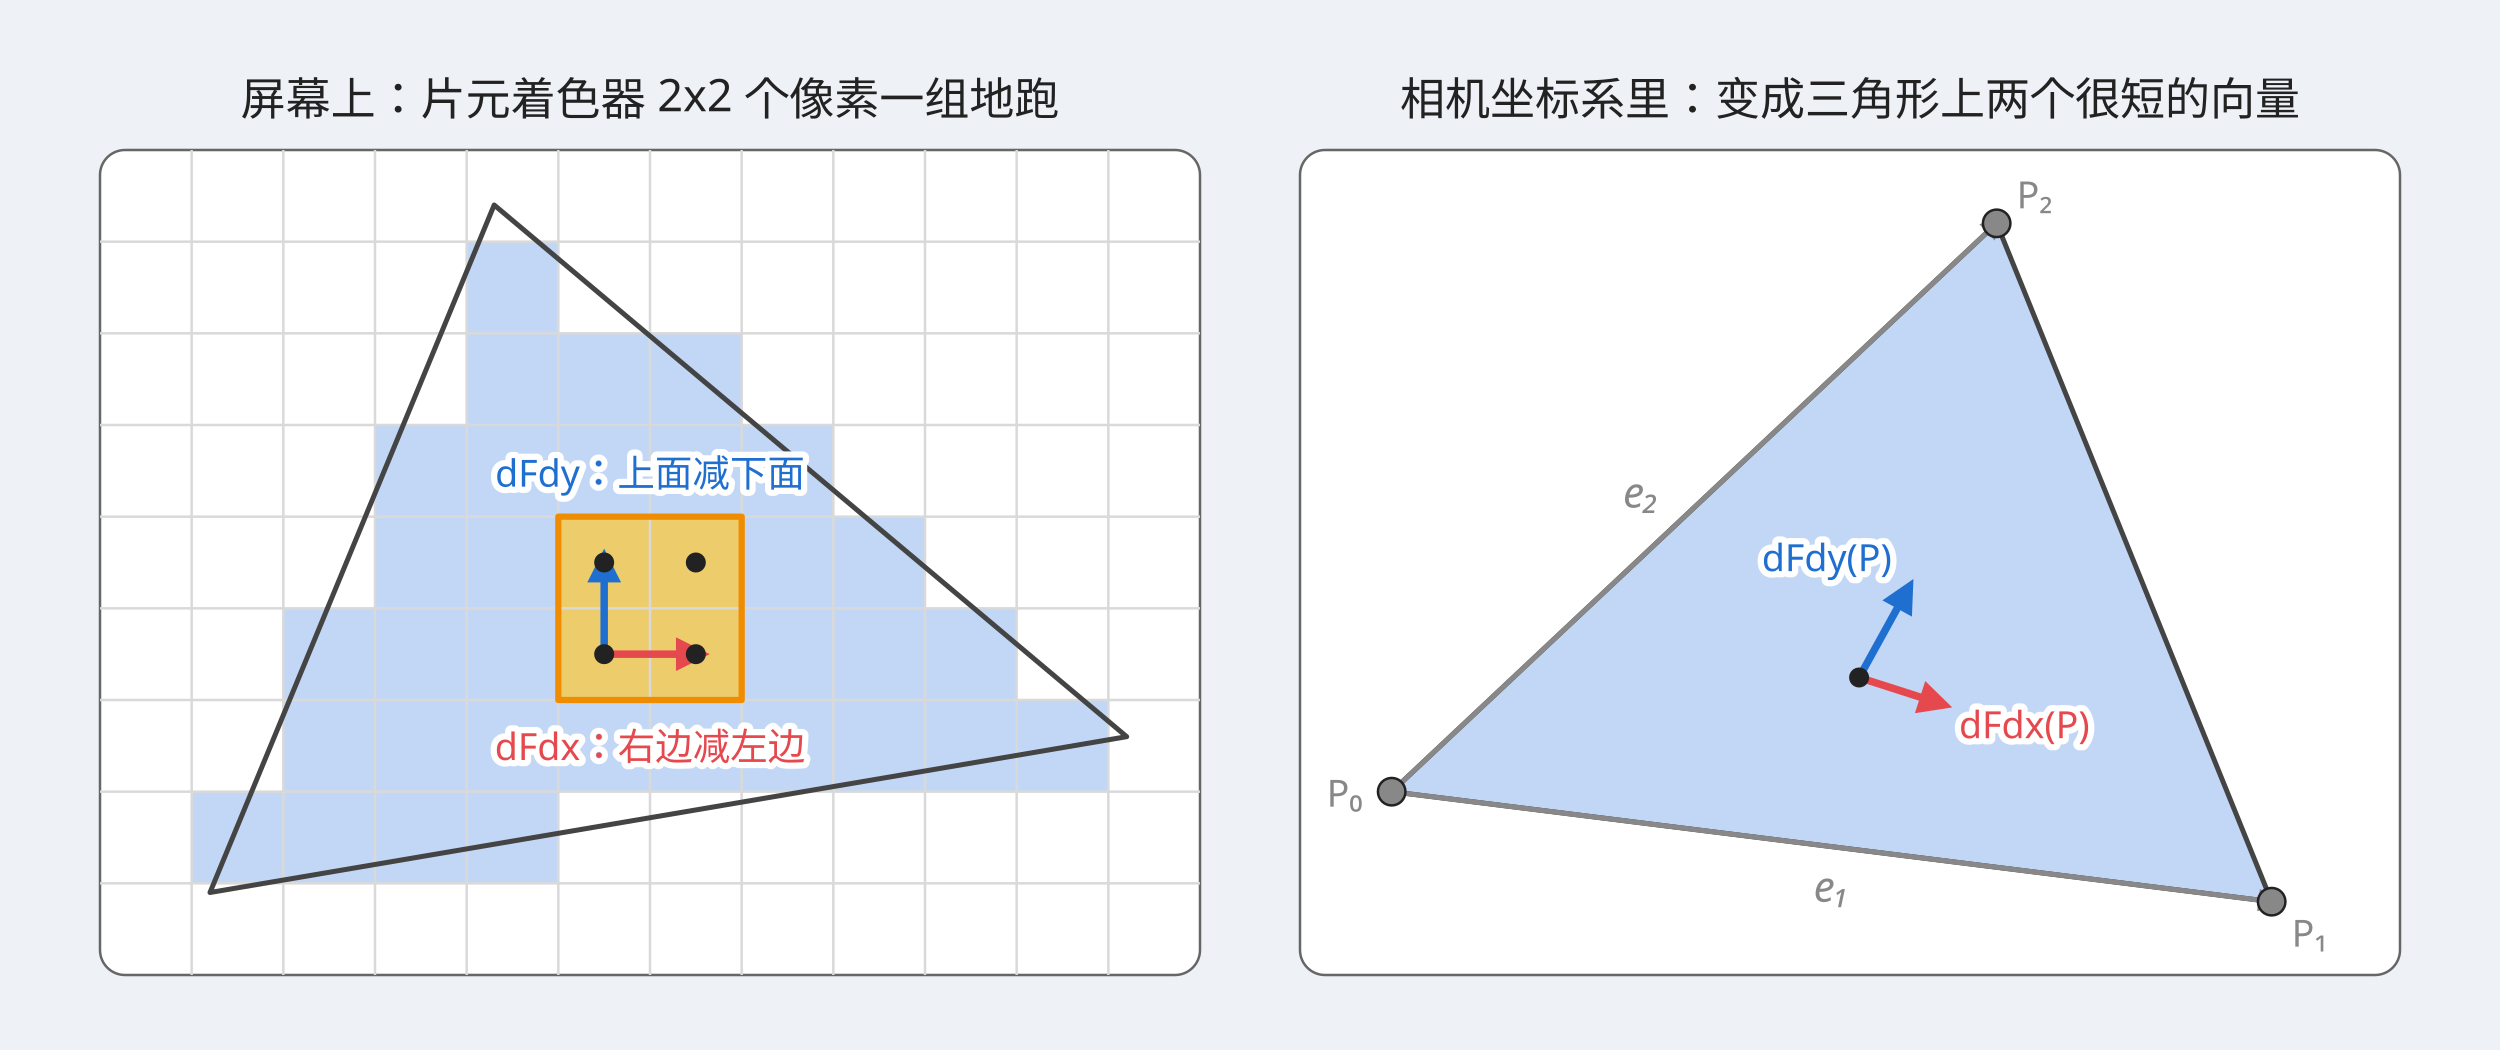
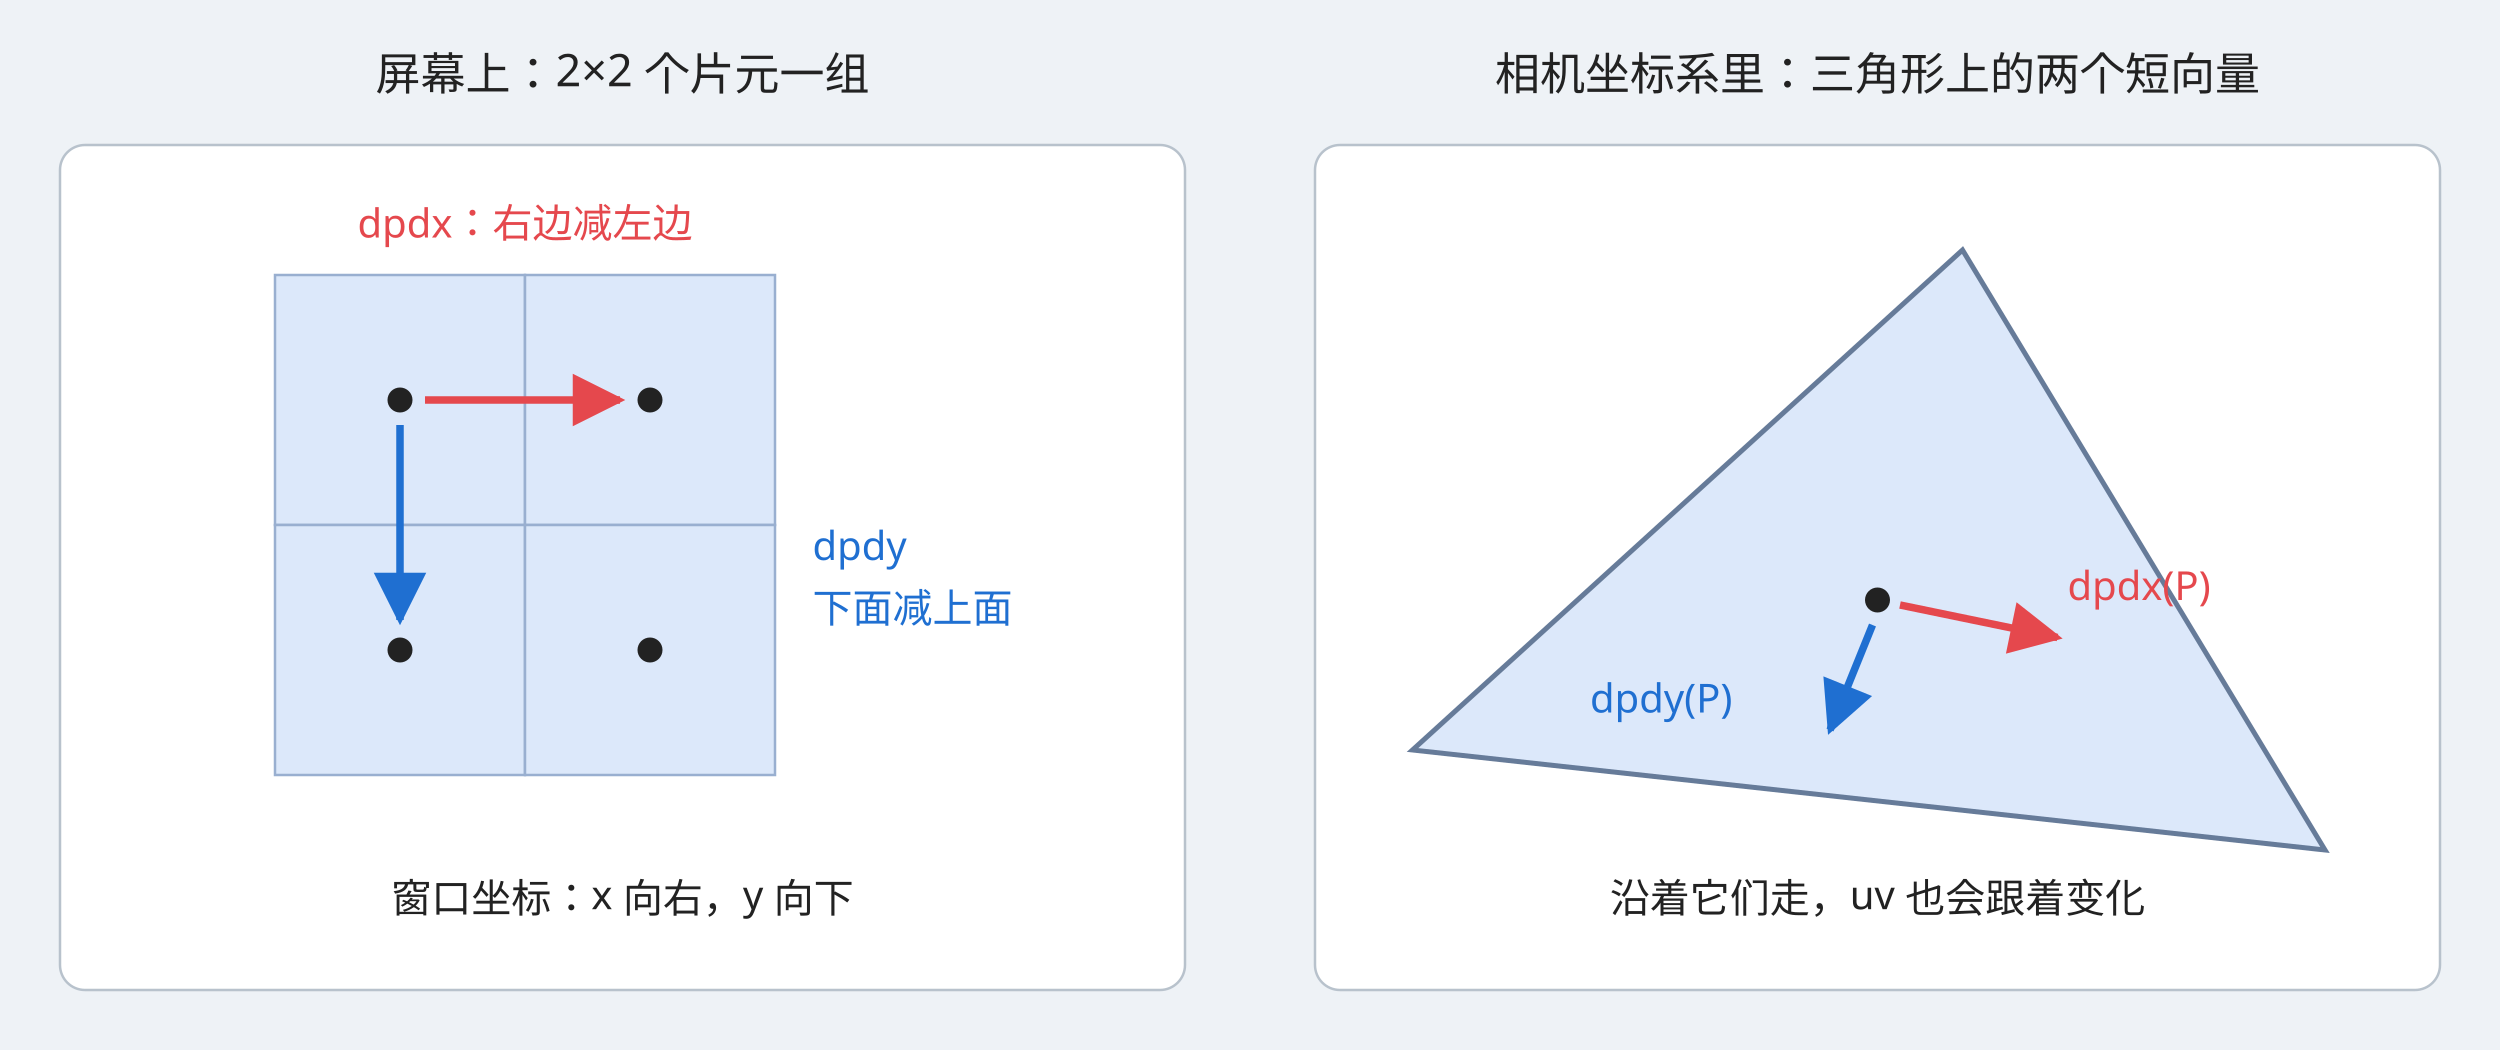
- <svg xmlns="http://www.w3.org/2000/svg" width="1000" height="420" viewBox="0 0 1000 420">
+ <svg xmlns="http://www.w3.org/2000/svg" width="1000" height="420" viewBox="0 0 1000 420" role="img" aria-labelledby="title desc">
  <defs>
-     <marker id="arrow-axis" viewBox="0 0 10 10" refX="1" refY="5" markerWidth="7" markerHeight="7" orient="auto-start-reverse">
-       <path d="M 0 0 L 10 5 L 0 10 z" fill="#333333" />
+     <marker id="red" viewBox="0 0 10 10" refX="9" refY="5" markerWidth="7" markerHeight="7" orient="auto">
+       <path d="M0 0 10 5 0 10Z" fill="#e5484d" />
    </marker>
-     <marker id="arrow-444444" viewBox="0 0 10 10" refX="1" refY="5" markerWidth="4.5" markerHeight="4.5" orient="auto-start-reverse">
-       <path d="M 0 0 L 10 5 L 0 10 z" fill="#444444" />
-     </marker>
-     <marker id="arrow-e5484d" viewBox="0 0 10 10" refX="1" refY="5" markerWidth="4.5" markerHeight="4.5" orient="auto-start-reverse">
-       <path d="M 0 0 L 10 5 L 0 10 z" fill="#e5484d" />
-     </marker>
-     <marker id="arrow-2f9e44" viewBox="0 0 10 10" refX="1" refY="5" markerWidth="4.5" markerHeight="4.5" orient="auto-start-reverse">
-       <path d="M 0 0 L 10 5 L 0 10 z" fill="#2f9e44" />
-     </marker>
-     <marker id="arrow-1f6fd1" viewBox="0 0 10 10" refX="1" refY="5" markerWidth="4.5" markerHeight="4.5" orient="auto-start-reverse">
-       <path d="M 0 0 L 10 5 L 0 10 z" fill="#1f6fd1" />
-     </marker>
-     <marker id="arrow-f08c00" viewBox="0 0 10 10" refX="1" refY="5" markerWidth="4.5" markerHeight="4.5" orient="auto-start-reverse">
-       <path d="M 0 0 L 10 5 L 0 10 z" fill="#f08c00" />
-     </marker>
-     <marker id="arrow-888888" viewBox="0 0 10 10" refX="1" refY="5" markerWidth="4.5" markerHeight="4.5" orient="auto-start-reverse">
-       <path d="M 0 0 L 10 5 L 0 10 z" fill="#888888" />
+     <marker id="blue" viewBox="0 0 10 10" refX="9" refY="5" markerWidth="7" markerHeight="7" orient="auto">
+       <path d="M0 0 10 5 0 10Z" fill="#1f6fd1" />
    </marker>
  </defs>
  <rect width="1000" height="420" fill="#eef2f6" />
-   <rect x="40" y="60" width="440" height="330" rx="10" fill="#ffffff" stroke="#666666" stroke-width="1" />
-   <text x="260" y="46" font-size="18" text-anchor="middle" fill="#222" font-family="PingFang SC, Hiragino Sans GB, Microsoft YaHei, sans-serif">屏幕上：片元着色器 2x2 个像素一组地跑</text>
-   <polygon points="76.67,353.33 113.33,353.33 113.33,316.67 76.67,316.67" fill="rgba(80, 140, 230, 0.35)" stroke="none" stroke-width="1.5" stroke-linejoin="round" />
-   <polygon points="113.33,353.33 150,353.33 150,316.67 113.33,316.67" fill="rgba(80, 140, 230, 0.35)" stroke="none" stroke-width="1.5" stroke-linejoin="round" />
-   <polygon points="150,353.33 186.67,353.33 186.67,316.67 150,316.67" fill="rgba(80, 140, 230, 0.35)" stroke="none" stroke-width="1.5" stroke-linejoin="round" />
-   <polygon points="186.67,353.33 223.33,353.33 223.33,316.67 186.67,316.67" fill="rgba(80, 140, 230, 0.35)" stroke="none" stroke-width="1.5" stroke-linejoin="round" />
-   <polygon points="113.33,316.67 150,316.67 150,280 113.33,280" fill="rgba(80, 140, 230, 0.35)" stroke="none" stroke-width="1.5" stroke-linejoin="round" />
-   <polygon points="150,316.67 186.67,316.67 186.67,280 150,280" fill="rgba(80, 140, 230, 0.35)" stroke="none" stroke-width="1.5" stroke-linejoin="round" />
-   <polygon points="186.67,316.67 223.33,316.67 223.33,280 186.67,280" fill="rgba(80, 140, 230, 0.35)" stroke="none" stroke-width="1.5" stroke-linejoin="round" />
-   <polygon points="223.33,316.67 260,316.67 260,280 223.33,280" fill="rgba(80, 140, 230, 0.35)" stroke="none" stroke-width="1.5" stroke-linejoin="round" />
-   <polygon points="260,316.67 296.67,316.67 296.67,280 260,280" fill="rgba(80, 140, 230, 0.35)" stroke="none" stroke-width="1.5" stroke-linejoin="round" />
-   <polygon points="296.67,316.67 333.33,316.67 333.33,280 296.67,280" fill="rgba(80, 140, 230, 0.35)" stroke="none" stroke-width="1.5" stroke-linejoin="round" />
-   <polygon points="333.33,316.67 370,316.67 370,280 333.33,280" fill="rgba(80, 140, 230, 0.35)" stroke="none" stroke-width="1.5" stroke-linejoin="round" />
-   <polygon points="370,316.67 406.67,316.67 406.67,280 370,280" fill="rgba(80, 140, 230, 0.35)" stroke="none" stroke-width="1.5" stroke-linejoin="round" />
-   <polygon points="406.67,316.67 443.33,316.67 443.33,280 406.67,280" fill="rgba(80, 140, 230, 0.35)" stroke="none" stroke-width="1.5" stroke-linejoin="round" />
-   <polygon points="113.33,280 150,280 150,243.33 113.33,243.33" fill="rgba(80, 140, 230, 0.35)" stroke="none" stroke-width="1.5" stroke-linejoin="round" />
-   <polygon points="150,280 186.67,280 186.67,243.33 150,243.33" fill="rgba(80, 140, 230, 0.35)" stroke="none" stroke-width="1.5" stroke-linejoin="round" />
-   <polygon points="186.67,280 223.33,280 223.33,243.33 186.67,243.33" fill="rgba(80, 140, 230, 0.35)" stroke="none" stroke-width="1.5" stroke-linejoin="round" />
-   <polygon points="223.33,280 260,280 260,243.33 223.33,243.33" fill="rgba(80, 140, 230, 0.35)" stroke="none" stroke-width="1.5" stroke-linejoin="round" />
-   <polygon points="260,280 296.67,280 296.67,243.33 260,243.33" fill="rgba(80, 140, 230, 0.35)" stroke="none" stroke-width="1.5" stroke-linejoin="round" />
-   <polygon points="296.67,280 333.33,280 333.33,243.33 296.67,243.33" fill="rgba(80, 140, 230, 0.35)" stroke="none" stroke-width="1.5" stroke-linejoin="round" />
-   <polygon points="333.33,280 370,280 370,243.33 333.33,243.33" fill="rgba(80, 140, 230, 0.35)" stroke="none" stroke-width="1.5" stroke-linejoin="round" />
-   <polygon points="370,280 406.67,280 406.67,243.33 370,243.33" fill="rgba(80, 140, 230, 0.35)" stroke="none" stroke-width="1.5" stroke-linejoin="round" />
-   <polygon points="150,243.33 186.67,243.33 186.67,206.67 150,206.67" fill="rgba(80, 140, 230, 0.35)" stroke="none" stroke-width="1.5" stroke-linejoin="round" />
-   <polygon points="186.67,243.33 223.33,243.33 223.33,206.67 186.67,206.67" fill="rgba(80, 140, 230, 0.35)" stroke="none" stroke-width="1.5" stroke-linejoin="round" />
-   <polygon points="223.33,243.33 260,243.33 260,206.67 223.33,206.67" fill="rgba(80, 140, 230, 0.35)" stroke="none" stroke-width="1.5" stroke-linejoin="round" />
-   <polygon points="260,243.33 296.67,243.33 296.67,206.67 260,206.67" fill="rgba(80, 140, 230, 0.35)" stroke="none" stroke-width="1.5" stroke-linejoin="round" />
-   <polygon points="296.67,243.33 333.33,243.33 333.33,206.67 296.67,206.67" fill="rgba(80, 140, 230, 0.35)" stroke="none" stroke-width="1.5" stroke-linejoin="round" />
-   <polygon points="333.33,243.33 370,243.33 370,206.67 333.33,206.67" fill="rgba(80, 140, 230, 0.35)" stroke="none" stroke-width="1.5" stroke-linejoin="round" />
-   <polygon points="150,206.67 186.67,206.67 186.67,170 150,170" fill="rgba(80, 140, 230, 0.35)" stroke="none" stroke-width="1.5" stroke-linejoin="round" />
-   <polygon points="186.67,206.67 223.33,206.67 223.33,170 186.67,170" fill="rgba(80, 140, 230, 0.35)" stroke="none" stroke-width="1.5" stroke-linejoin="round" />
-   <polygon points="223.33,206.67 260,206.67 260,170 223.33,170" fill="rgba(80, 140, 230, 0.35)" stroke="none" stroke-width="1.5" stroke-linejoin="round" />
-   <polygon points="260,206.67 296.67,206.67 296.67,170 260,170" fill="rgba(80, 140, 230, 0.35)" stroke="none" stroke-width="1.5" stroke-linejoin="round" />
-   <polygon points="296.67,206.67 333.33,206.67 333.33,170 296.67,170" fill="rgba(80, 140, 230, 0.35)" stroke="none" stroke-width="1.5" stroke-linejoin="round" />
-   <polygon points="186.67,170 223.33,170 223.33,133.33 186.67,133.33" fill="rgba(80, 140, 230, 0.35)" stroke="none" stroke-width="1.5" stroke-linejoin="round" />
-   <polygon points="223.33,170 260,170 260,133.33 223.33,133.33" fill="rgba(80, 140, 230, 0.35)" stroke="none" stroke-width="1.5" stroke-linejoin="round" />
-   <polygon points="260,170 296.67,170 296.67,133.33 260,133.33" fill="rgba(80, 140, 230, 0.35)" stroke="none" stroke-width="1.5" stroke-linejoin="round" />
-   <polygon points="186.67,133.33 223.33,133.33 223.33,96.67 186.67,96.67" fill="rgba(80, 140, 230, 0.35)" stroke="none" stroke-width="1.5" stroke-linejoin="round" />
-   <polygon points="223.33,280 296.67,280 296.67,206.67 223.33,206.67" fill="rgba(250, 200, 60, 0.75)" stroke="none" stroke-width="1.5" stroke-linejoin="round" />
-   <g stroke="#d9d9d9" stroke-width="1">
-     <line x1="76.67" y1="60" x2="76.67" y2="390" />
-     <line x1="113.33" y1="60" x2="113.33" y2="390" />
-     <line x1="150" y1="60" x2="150" y2="390" />
-     <line x1="186.67" y1="60" x2="186.67" y2="390" />
-     <line x1="223.33" y1="60" x2="223.33" y2="390" />
-     <line x1="260" y1="60" x2="260" y2="390" />
-     <line x1="296.67" y1="60" x2="296.67" y2="390" />
-     <line x1="333.33" y1="60" x2="333.33" y2="390" />
-     <line x1="370" y1="60" x2="370" y2="390" />
-     <line x1="406.67" y1="60" x2="406.67" y2="390" />
-     <line x1="443.33" y1="60" x2="443.33" y2="390" />
-     <line x1="40" y1="353.33" x2="480" y2="353.33" />
-     <line x1="40" y1="316.67" x2="480" y2="316.67" />
-     <line x1="40" y1="280" x2="480" y2="280" />
-     <line x1="40" y1="243.33" x2="480" y2="243.33" />
-     <line x1="40" y1="206.67" x2="480" y2="206.67" />
-     <line x1="40" y1="170" x2="480" y2="170" />
-     <line x1="40" y1="133.33" x2="480" y2="133.33" />
-     <line x1="40" y1="96.67" x2="480" y2="96.67" />
+   <g font-family="PingFang SC, Hiragino Sans GB, Microsoft YaHei, sans-serif" fill="#222">
+     <rect x="24" y="58" width="450" height="338" rx="10" fill="white" stroke="#b8c2cc" />
+     <rect x="526" y="58" width="450" height="338" rx="10" fill="white" stroke="#b8c2cc" />
+     <text x="249" y="36" font-size="18" text-anchor="middle">屏幕上：2×2 个片元一组</text>
+     <text x="751" y="36" font-size="18" text-anchor="middle">相机坐标系里：三角形上的两个短向量</text>
+     <g fill="#dce8fa" stroke="#99afd0">
+       <rect x="110" y="110" width="100" height="100" />
+       <rect x="210" y="110" width="100" height="100" />
+       <rect x="110" y="210" width="100" height="100" />
+       <rect x="210" y="210" width="100" height="100" />
+     </g>
+     <g fill="#222">
+       <circle cx="160" cy="160" r="5" />
+       <circle cx="260" cy="160" r="5" />
+       <circle cx="160" cy="260" r="5" />
+       <circle cx="260" cy="260" r="5" />
+     </g>
+     <path d="M170 160H248" fill="none" stroke="#e5484d" stroke-width="3" marker-end="url(#red)" />
+     <path d="M160 170V248" fill="none" stroke="#1f6fd1" stroke-width="3" marker-end="url(#blue)" />
+     <text x="210" y="95" font-size="16" text-anchor="middle" fill="#e5484d">dpdx：右边减左边</text>
+     <text x="325" y="224" font-size="16" fill="#1f6fd1">dpdy</text>
+     <text x="325" y="249" font-size="16" fill="#1f6fd1">下面减上面</text>
+     <text x="249" y="365" font-size="16" text-anchor="middle">窗口坐标：x 向右，y 向下</text>
+     <polygon points="565,300 930,340 785,100" fill="#dce8fa" stroke="#667b99" stroke-width="2" />
+     <circle cx="751" cy="240" r="5" />
+     <path d="M760 242 823 255" fill="none" stroke="#e5484d" stroke-width="3" marker-end="url(#red)" />
+     <path d="M749 250 732 292" fill="none" stroke="#1f6fd1" stroke-width="3" marker-end="url(#blue)" />
+     <text x="827" y="240" font-size="16" fill="#e5484d">dpdx(P)</text>
+     <text x="636" y="285" font-size="16" fill="#1f6fd1">dpdy(P)</text>
+     <text x="751" y="365" font-size="16" text-anchor="middle">沿着它们走，uv 也会跟着变化</text>
  </g>
-   <polygon points="84,357 450.67,294.67 197.67,82" fill="none" stroke="#444444" stroke-width="2" stroke-linejoin="round" />
-   <polygon points="223.33,280 296.67,280 296.67,206.67 223.33,206.67" fill="none" stroke="#f08c00" stroke-width="2.5" stroke-linejoin="round" />
-   <line x1="241.67" y1="261.67" x2="271.73" y2="261.67" stroke="#e5484d" stroke-width="3" stroke-linecap="round" marker-end="url(#arrow-e5484d)" />
-   <line x1="241.67" y1="261.67" x2="241.67" y2="231.60" stroke="#1f6fd1" stroke-width="3" stroke-linecap="round" marker-end="url(#arrow-1f6fd1)" />
-   <circle cx="241.67" cy="261.67" r="4" fill="#222" />
-   <circle cx="278.33" cy="261.67" r="4" fill="#222" />
-   <circle cx="241.67" cy="225" r="4" fill="#222" />
-   <circle cx="278.33" cy="225" r="4" fill="#222" />
-   <text x="260" y="304" font-size="15" fill="#e5484d" text-anchor="middle" stroke="#fff" stroke-width="5" stroke-linejoin="round" paint-order="stroke" font-family="PingFang SC, Hiragino Sans GB, Microsoft YaHei, sans-serif">dFdx：右边减左边</text>
-   <text x="260" y="194.67" font-size="15" fill="#1f6fd1" text-anchor="middle" stroke="#fff" stroke-width="5" stroke-linejoin="round" paint-order="stroke" font-family="PingFang SC, Hiragino Sans GB, Microsoft YaHei, sans-serif">dFdy：上面减下面</text>
-   <rect x="520" y="60" width="440" height="330" rx="10" fill="#ffffff" stroke="#666666" stroke-width="1" />
-   <text x="740" y="46" font-size="18" text-anchor="middle" fill="#222" font-family="PingFang SC, Hiragino Sans GB, Microsoft YaHei, sans-serif">相机坐标系里：变成三角形上两个很短的向量</text>
-   <polygon points="556.67,316.67 908.67,360.67 798.67,89.33" fill="rgba(80, 140, 230, 0.35)" stroke="#444444" stroke-width="2" stroke-linejoin="round" />
-   <line x1="556.67" y1="316.67" x2="904.30" y2="360.12" stroke="#888888" stroke-width="2" stroke-linecap="round" marker-end="url(#arrow-888888)" />
-   <line x1="556.67" y1="316.67" x2="795.46" y2="92.34" stroke="#888888" stroke-width="2" stroke-linecap="round" marker-end="url(#arrow-888888)" />
-   <text x="732.67" y="360.67" font-size="17" fill="#888888" text-anchor="middle" font-style="italic" font-family="PingFang SC, Hiragino Sans GB, Microsoft YaHei, sans-serif">e₁</text>
-   <text x="663.67" y="203.00" font-size="17" fill="#888888" text-anchor="end" font-style="italic" font-family="PingFang SC, Hiragino Sans GB, Microsoft YaHei, sans-serif">e₂</text>
-   <circle cx="556.67" cy="316.67" r="5.5" fill="#888888" stroke="#222" stroke-width="1" />
-   <text x="530.67" y="322.67" font-size="15" fill="#888888" text-anchor="start" font-family="PingFang SC, Hiragino Sans GB, Microsoft YaHei, sans-serif">P₀</text>
-   <circle cx="908.67" cy="360.67" r="5.5" fill="#888888" stroke="#222" stroke-width="1" />
-   <text x="916.67" y="378.67" font-size="15" fill="#888888" text-anchor="start" font-family="PingFang SC, Hiragino Sans GB, Microsoft YaHei, sans-serif">P₁</text>
-   <circle cx="798.67" cy="89.33" r="5.5" fill="#888888" stroke="#222" stroke-width="1" />
-   <text x="806.67" y="83.33" font-size="15" fill="#888888" text-anchor="start" font-family="PingFang SC, Hiragino Sans GB, Microsoft YaHei, sans-serif">P₂</text>
-   <line x1="743.64" y1="271" x2="769.32" y2="279.25" stroke="#e5484d" stroke-width="3" stroke-linecap="round" marker-end="url(#arrow-e5484d)" />
-   <line x1="743.64" y1="271" x2="759.51" y2="242.22" stroke="#1f6fd1" stroke-width="3" stroke-linecap="round" marker-end="url(#arrow-1f6fd1)" />
-   <circle cx="743.64" cy="271" r="4" fill="#222" />
-   <text x="783.6" y="295.27" font-size="15" fill="#e5484d" text-anchor="start" stroke="#fff" stroke-width="5" stroke-linejoin="round" paint-order="stroke" font-family="PingFang SC, Hiragino Sans GB, Microsoft YaHei, sans-serif">dFdx(P)</text>
-   <text x="756.7" y="228.44" font-size="15" fill="#1f6fd1" text-anchor="end" stroke="#fff" stroke-width="5" stroke-linejoin="round" paint-order="stroke" font-family="PingFang SC, Hiragino Sans GB, Microsoft YaHei, sans-serif">dFdy(P)</text>
</svg>
